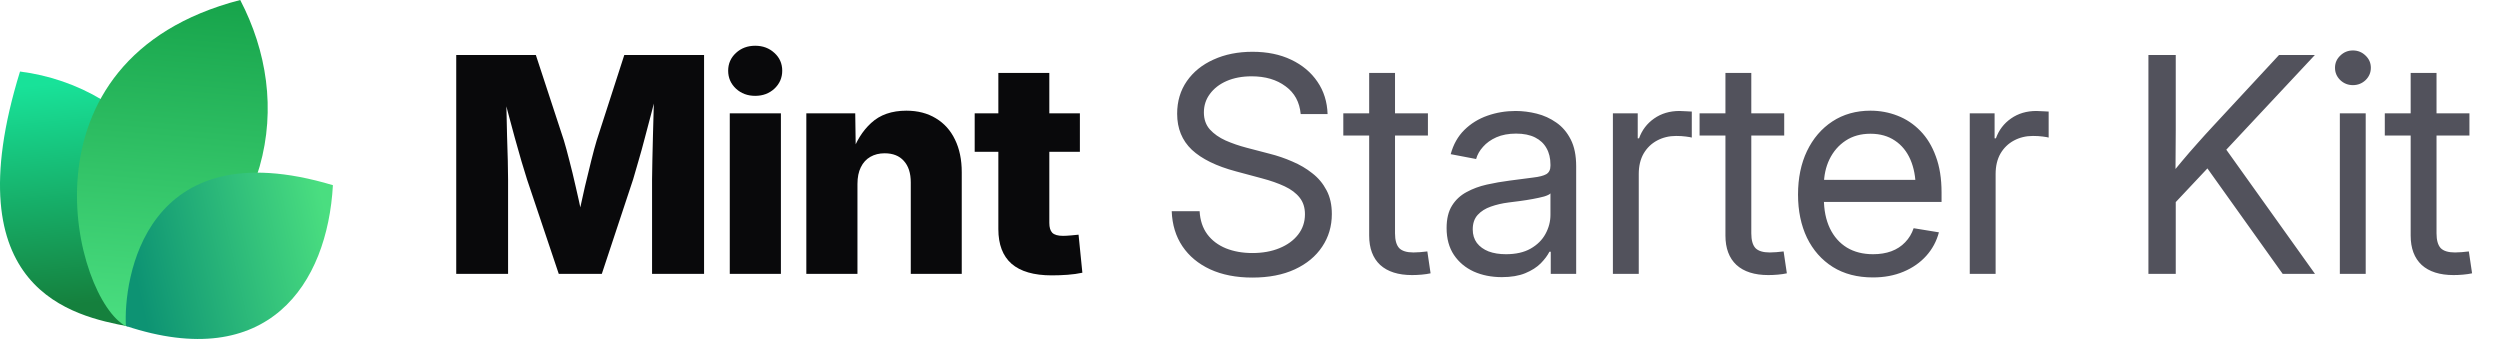
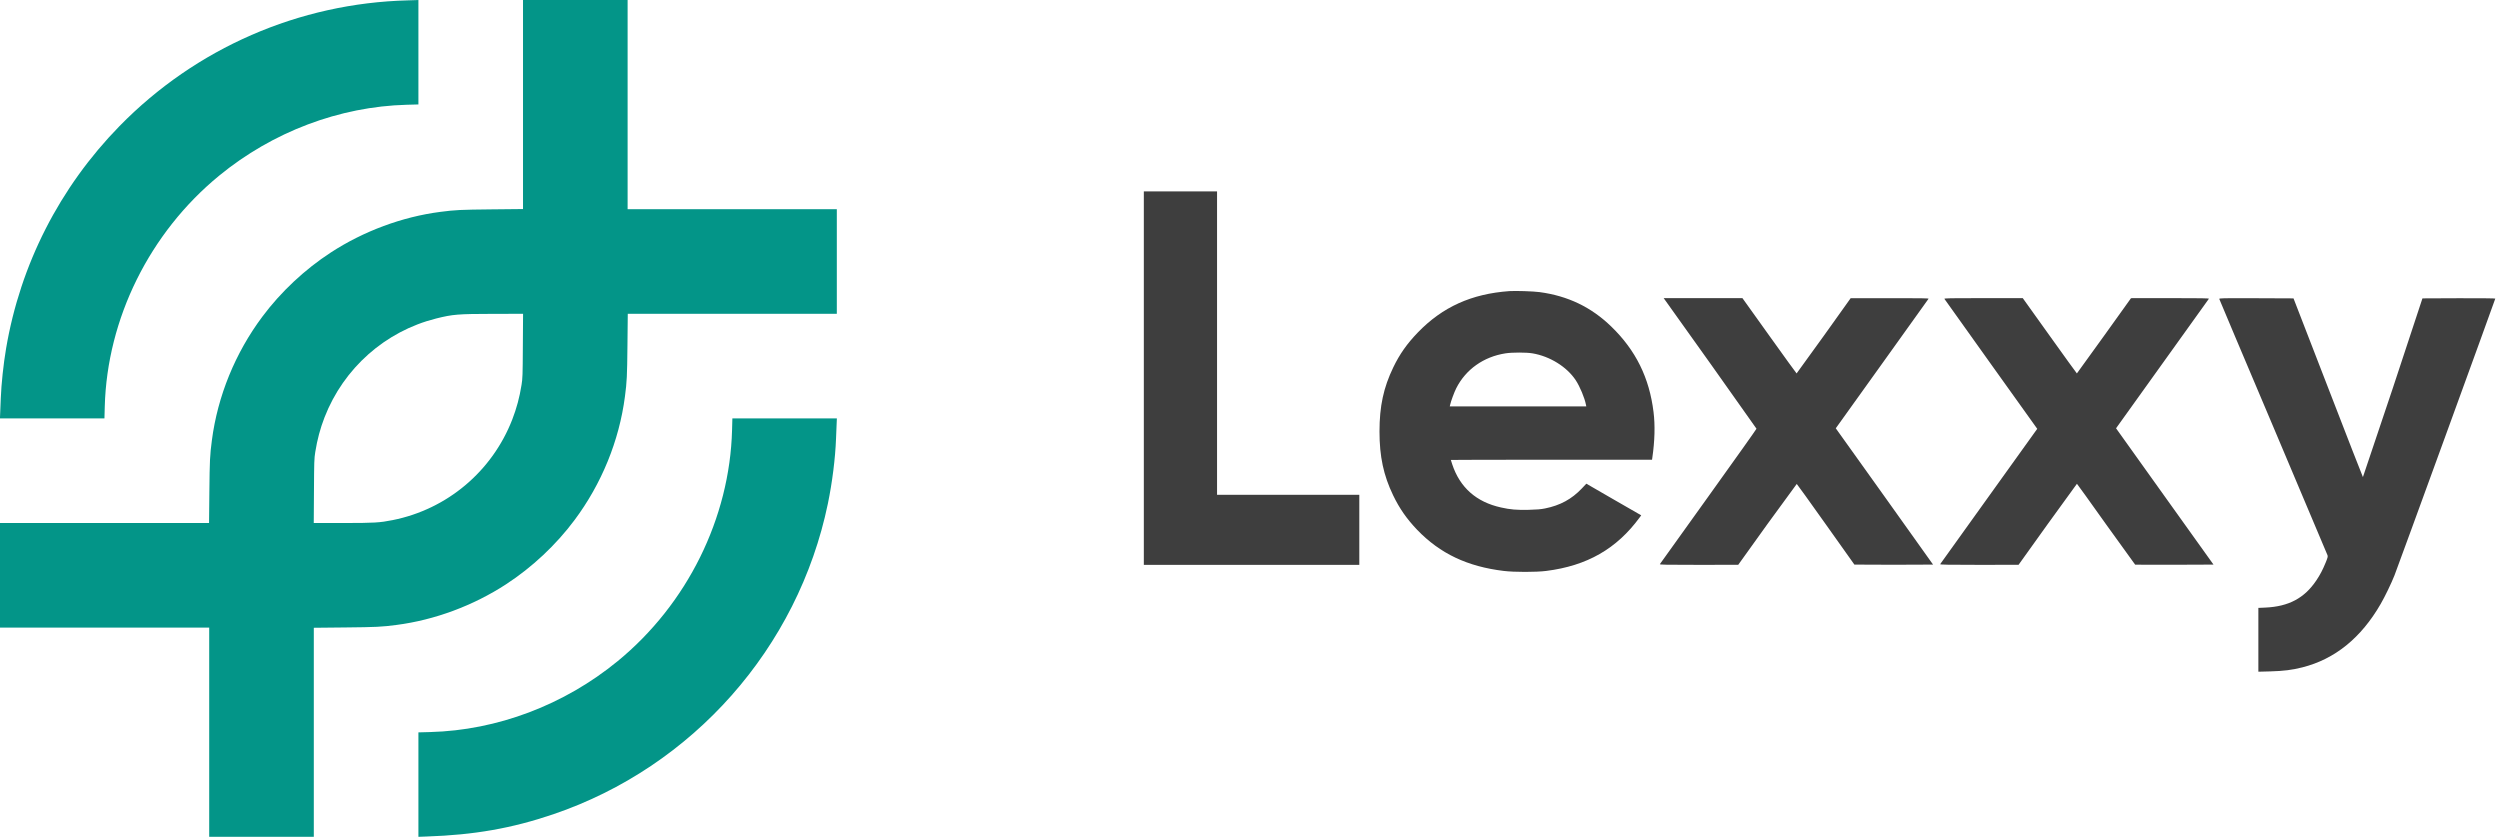
- <svg xmlns="http://www.w3.org/2000/svg" width="177" height="24" viewBox="0 0 177 24" fill="none">
-   <path d="M9.061 23.108C5.268 22.377 -3.391 20.627 1.417 5.064C9.634 6.099 16.973 14.064 9.061 23.108Z" fill="url(#paint0_linear_17557_2020)" />
-   <path d="M8.919 23.094C5.276 21.222 0.784 4.209 17.007 0C20.757 7.193 19.621 16.545 8.919 23.094Z" fill="url(#paint1_linear_17557_2020)" />
-   <path d="M8.914 23.079C8.735 19.882 10.159 9.085 23.57 13.111C23.181 20.123 18.984 26.418 8.914 23.079Z" fill="url(#paint2_linear_17557_2020)" />
-   <path d="M32.301 19.392V3.894H37.938L39.925 9.948C40.036 10.315 40.164 10.787 40.31 11.362C40.462 11.938 40.611 12.552 40.757 13.204C40.91 13.855 41.048 14.483 41.173 15.086C41.305 15.682 41.412 16.192 41.495 16.615H40.695C40.771 16.192 40.871 15.682 40.996 15.086C41.128 14.49 41.267 13.866 41.412 13.214C41.565 12.562 41.714 11.948 41.86 11.373C42.005 10.79 42.133 10.315 42.244 9.948L44.2 3.894H49.848V19.392H46.166V12.704C46.166 12.357 46.173 11.917 46.187 11.383C46.2 10.849 46.214 10.27 46.228 9.646C46.249 9.022 46.266 8.391 46.28 7.753C46.301 7.115 46.311 6.519 46.311 5.964H46.623C46.485 6.561 46.332 7.181 46.166 7.826C45.999 8.471 45.833 9.102 45.666 9.719C45.507 10.336 45.351 10.901 45.198 11.414C45.053 11.928 44.928 12.357 44.824 12.704L42.608 19.392H39.561L37.314 12.704C37.203 12.357 37.072 11.928 36.919 11.414C36.773 10.901 36.614 10.34 36.441 9.729C36.274 9.112 36.104 8.481 35.931 7.836C35.764 7.192 35.608 6.567 35.463 5.964H35.827C35.834 6.512 35.844 7.105 35.858 7.743C35.872 8.374 35.886 9.005 35.9 9.636C35.92 10.26 35.938 10.839 35.952 11.373C35.965 11.907 35.972 12.351 35.972 12.704V19.392H32.301ZM51.668 19.392V8.024H55.288V19.392H51.668ZM53.468 6.786C52.927 6.786 52.473 6.616 52.105 6.276C51.738 5.93 51.554 5.507 51.554 5.007C51.554 4.508 51.738 4.088 52.105 3.749C52.473 3.409 52.927 3.239 53.468 3.239C54.009 3.239 54.463 3.409 54.83 3.749C55.198 4.082 55.382 4.501 55.382 5.007C55.382 5.507 55.198 5.93 54.83 6.276C54.463 6.616 54.009 6.786 53.468 6.786ZM60.708 13.027V19.392H57.088V8.024H60.551L60.593 10.967H60.281C60.593 10.024 61.061 9.268 61.685 8.7C62.309 8.124 63.138 7.836 64.171 7.836C64.975 7.836 65.672 8.017 66.262 8.377C66.851 8.731 67.302 9.234 67.614 9.885C67.933 10.537 68.092 11.307 68.092 12.194V19.392H64.483V12.912C64.483 12.26 64.32 11.754 63.994 11.394C63.675 11.033 63.221 10.853 62.632 10.853C62.25 10.853 61.914 10.936 61.623 11.102C61.332 11.269 61.106 11.515 60.947 11.841C60.787 12.16 60.708 12.555 60.708 13.027ZM76.456 8.024V10.749H69.008V8.024H76.456ZM70.683 5.163H74.292V15.783C74.292 16.102 74.361 16.334 74.5 16.48C74.646 16.625 74.899 16.698 75.259 16.698C75.405 16.698 75.596 16.688 75.831 16.667C76.074 16.646 76.251 16.629 76.362 16.615L76.632 19.309C76.313 19.378 75.963 19.427 75.582 19.455C75.207 19.482 74.836 19.496 74.469 19.496C73.2 19.496 72.25 19.222 71.619 18.674C70.995 18.127 70.683 17.308 70.683 16.22V5.163Z" fill="#09090B" />
-   <path d="M88.667 19.652C87.523 19.652 86.528 19.458 85.682 19.07C84.843 18.681 84.188 18.137 83.716 17.437C83.245 16.736 82.992 15.908 82.957 14.951H84.933C84.968 15.596 85.148 16.14 85.474 16.584C85.8 17.021 86.24 17.354 86.795 17.582C87.35 17.804 87.974 17.915 88.667 17.915C89.388 17.915 90.026 17.801 90.581 17.572C91.143 17.343 91.583 17.024 91.902 16.615C92.228 16.199 92.391 15.717 92.391 15.169C92.391 14.698 92.266 14.306 92.017 13.994C91.767 13.675 91.413 13.408 90.956 13.193C90.498 12.978 89.954 12.787 89.323 12.621L87.502 12.132C86.123 11.765 85.082 11.255 84.382 10.603C83.689 9.944 83.342 9.095 83.342 8.055C83.342 7.174 83.571 6.404 84.028 5.746C84.486 5.087 85.117 4.577 85.921 4.217C86.726 3.849 87.645 3.666 88.678 3.666C89.718 3.666 90.63 3.853 91.413 4.227C92.204 4.602 92.824 5.122 93.275 5.787C93.726 6.446 93.965 7.209 93.993 8.076H92.089C92.013 7.23 91.656 6.574 91.018 6.11C90.387 5.638 89.586 5.403 88.615 5.403C87.95 5.403 87.36 5.513 86.847 5.735C86.341 5.957 85.946 6.262 85.661 6.651C85.377 7.032 85.235 7.469 85.235 7.961C85.235 8.447 85.377 8.849 85.661 9.168C85.946 9.48 86.317 9.74 86.774 9.948C87.232 10.149 87.724 10.319 88.251 10.457L89.884 10.884C90.439 11.023 90.977 11.206 91.496 11.435C92.023 11.657 92.495 11.934 92.911 12.267C93.334 12.593 93.67 12.995 93.92 13.474C94.17 13.945 94.294 14.504 94.294 15.149C94.294 16.015 94.066 16.788 93.608 17.468C93.157 18.148 92.512 18.681 91.673 19.07C90.834 19.458 89.832 19.652 88.667 19.652ZM101.097 8.024V9.594H95.106V8.024H101.097ZM96.937 5.163H98.767V16.521C98.767 17 98.865 17.347 99.059 17.562C99.26 17.77 99.6 17.874 100.078 17.874C100.21 17.874 100.366 17.867 100.546 17.853C100.733 17.832 100.903 17.815 101.056 17.801L101.285 19.351C101.097 19.392 100.886 19.423 100.65 19.444C100.414 19.465 100.189 19.475 99.974 19.475C98.996 19.475 98.244 19.236 97.717 18.758C97.197 18.272 96.937 17.579 96.937 16.677V5.163ZM106.33 19.621C105.595 19.621 104.932 19.489 104.343 19.226C103.754 18.955 103.285 18.564 102.939 18.05C102.592 17.53 102.419 16.896 102.419 16.147C102.419 15.495 102.547 14.965 102.804 14.556C103.06 14.146 103.403 13.828 103.833 13.599C104.263 13.363 104.742 13.186 105.269 13.068C105.796 12.95 106.333 12.857 106.881 12.787C107.574 12.69 108.132 12.617 108.555 12.569C108.978 12.52 109.287 12.441 109.481 12.33C109.675 12.212 109.772 12.014 109.772 11.737V11.654C109.772 11.203 109.679 10.815 109.492 10.489C109.311 10.163 109.041 9.91 108.68 9.729C108.32 9.549 107.872 9.459 107.338 9.459C106.805 9.459 106.34 9.546 105.945 9.719C105.556 9.892 105.241 10.118 104.998 10.395C104.755 10.665 104.593 10.953 104.509 11.258L102.71 10.915C102.897 10.222 103.22 9.65 103.677 9.199C104.135 8.748 104.679 8.412 105.31 8.19C105.941 7.968 106.607 7.857 107.307 7.857C107.8 7.857 108.295 7.92 108.795 8.044C109.301 8.169 109.765 8.381 110.188 8.679C110.611 8.97 110.951 9.369 111.208 9.875C111.464 10.374 111.593 11.005 111.593 11.768V19.392H109.793V17.822H109.7C109.568 18.085 109.363 18.359 109.086 18.643C108.809 18.921 108.444 19.153 107.994 19.34C107.543 19.527 106.988 19.621 106.33 19.621ZM106.621 17.998C107.321 17.998 107.904 17.867 108.368 17.603C108.84 17.333 109.19 16.986 109.419 16.563C109.654 16.133 109.772 15.682 109.772 15.211V13.692C109.703 13.769 109.554 13.841 109.325 13.911C109.096 13.973 108.829 14.032 108.524 14.088C108.226 14.143 107.921 14.192 107.609 14.233C107.304 14.275 107.033 14.309 106.798 14.337C106.354 14.393 105.938 14.49 105.549 14.628C105.168 14.76 104.86 14.954 104.624 15.211C104.388 15.467 104.27 15.811 104.27 16.241C104.27 16.615 104.367 16.934 104.561 17.198C104.762 17.461 105.04 17.662 105.393 17.801C105.747 17.933 106.156 17.998 106.621 17.998ZM114.193 19.392V8.024H115.951V9.792H116.045C116.253 9.209 116.61 8.741 117.116 8.388C117.622 8.034 118.219 7.857 118.905 7.857C119.058 7.857 119.217 7.864 119.384 7.878C119.55 7.885 119.682 7.892 119.779 7.899V9.74C119.716 9.719 119.578 9.695 119.363 9.667C119.155 9.639 118.922 9.625 118.666 9.625C118.174 9.625 117.726 9.733 117.324 9.948C116.922 10.163 116.603 10.471 116.367 10.874C116.138 11.276 116.024 11.758 116.024 12.319V19.392H114.193ZM126.322 8.024V9.594H120.33V8.024H126.322ZM122.161 5.163H123.992V16.521C123.992 17 124.089 17.347 124.283 17.562C124.484 17.77 124.824 17.874 125.302 17.874C125.434 17.874 125.59 17.867 125.77 17.853C125.958 17.832 126.127 17.815 126.28 17.801L126.509 19.351C126.322 19.392 126.11 19.423 125.874 19.444C125.639 19.465 125.413 19.475 125.198 19.475C124.221 19.475 123.468 19.236 122.941 18.758C122.421 18.272 122.161 17.579 122.161 16.677V5.163ZM132.604 19.642C131.502 19.642 130.555 19.396 129.765 18.903C128.974 18.404 128.364 17.714 127.934 16.834C127.511 15.946 127.3 14.927 127.3 13.775C127.3 12.611 127.511 11.584 127.934 10.697C128.364 9.802 128.964 9.102 129.734 8.596C130.51 8.089 131.408 7.836 132.428 7.836C133.1 7.836 133.738 7.954 134.341 8.19C134.952 8.426 135.489 8.783 135.954 9.261C136.425 9.74 136.793 10.343 137.056 11.071C137.327 11.792 137.462 12.645 137.462 13.63V14.296H128.433V12.735H136.463L135.631 13.297C135.631 12.541 135.506 11.876 135.257 11.3C135.007 10.725 134.643 10.277 134.165 9.958C133.686 9.632 133.107 9.469 132.428 9.469C131.748 9.469 131.162 9.632 130.67 9.958C130.177 10.284 129.796 10.725 129.526 11.279C129.262 11.827 129.13 12.441 129.13 13.12V14.046C129.13 14.864 129.273 15.572 129.557 16.168C129.841 16.757 130.243 17.211 130.763 17.53C131.283 17.842 131.901 17.998 132.615 17.998C133.093 17.998 133.523 17.929 133.905 17.79C134.293 17.645 134.619 17.433 134.882 17.156C135.153 16.879 135.354 16.546 135.486 16.157L137.275 16.449C137.108 17.08 136.81 17.634 136.38 18.113C135.95 18.591 135.413 18.966 134.768 19.236C134.123 19.507 133.402 19.642 132.604 19.642ZM139.459 19.392V8.024H141.217V9.792H141.311C141.519 9.209 141.876 8.741 142.382 8.388C142.888 8.034 143.485 7.857 144.171 7.857C144.324 7.857 144.483 7.864 144.649 7.878C144.816 7.885 144.948 7.892 145.045 7.899V9.74C144.982 9.719 144.844 9.695 144.629 9.667C144.421 9.639 144.188 9.625 143.932 9.625C143.439 9.625 142.992 9.733 142.59 9.948C142.188 10.163 141.869 10.471 141.633 10.874C141.404 11.276 141.29 11.758 141.29 12.319V19.392H139.459ZM153.429 14.961V12.715C153.783 12.257 154.136 11.82 154.49 11.404C154.844 10.981 155.204 10.565 155.572 10.156C155.939 9.74 156.314 9.327 156.695 8.918L161.355 3.894H163.893L157.277 10.967H157.184L153.429 14.961ZM152.108 19.392V3.894H154.043V9.241L154.022 12.559L154.043 13.505V19.392H152.108ZM161.615 19.392L155.967 11.477L157.173 9.969L163.903 19.392H161.615ZM165.661 19.392V8.024H167.492V19.392H165.661ZM166.587 6.027C166.24 6.027 165.942 5.909 165.692 5.673C165.443 5.43 165.318 5.139 165.318 4.799C165.318 4.459 165.443 4.172 165.692 3.936C165.942 3.693 166.24 3.572 166.587 3.572C166.934 3.572 167.232 3.693 167.482 3.936C167.731 4.172 167.856 4.459 167.856 4.799C167.856 5.139 167.731 5.43 167.482 5.673C167.232 5.909 166.934 6.027 166.587 6.027ZM174.836 8.024V9.594H168.844V8.024H174.836ZM170.675 5.163H172.506V16.521C172.506 17 172.603 17.347 172.797 17.562C172.998 17.77 173.338 17.874 173.816 17.874C173.948 17.874 174.104 17.867 174.284 17.853C174.472 17.832 174.641 17.815 174.794 17.801L175.023 19.351C174.836 19.392 174.624 19.423 174.388 19.444C174.153 19.465 173.927 19.475 173.712 19.475C172.735 19.475 171.982 19.236 171.455 18.758C170.935 18.272 170.675 17.579 170.675 16.677V5.163Z" fill="#52525C" />
-   <defs>
-     <linearGradient id="paint0_linear_17557_2020" x1="3.776" y1="5.916" x2="5.232" y2="21.559" gradientUnits="userSpaceOnUse">
-       <stop stop-color="#18E299" />
-       <stop offset="1" stop-color="#15803D" />
-     </linearGradient>
-     <linearGradient id="paint1_linear_17557_2020" x1="12.171" y1="-0.718" x2="10.19" y2="22.983" gradientUnits="userSpaceOnUse">
-       <stop stop-color="#16A34A" />
-       <stop offset="1" stop-color="#4ADE80" />
-     </linearGradient>
-     <linearGradient id="paint2_linear_17557_2020" x1="23.133" y1="15.353" x2="9.338" y2="18.52" gradientUnits="userSpaceOnUse">
-       <stop stop-color="#4ADE80" />
-       <stop offset="1" stop-color="#0D9373" />
-     </linearGradient>
-   </defs>
+ <svg xmlns="http://www.w3.org/2000/svg" width="100%" height="100%" viewBox="0 0 4780 1600" fill-rule="nonzero" stroke-linejoin="round" stroke-miterlimit="2">
+   <path d="M780 .7C571.8 5.9 374.3 92 228.5 241.1 113.9 358.4 38.8 505.8 11.6 666.5c-5.1 30.3-9 67.1-10.1 95L.4 788.2-.1 800h199.8l.6-22.3c4.4-168.4 85.8-332.8 218.7-441.8C521.3 252 649.2 203.7 777.8 200.3l22.2-.6V0l-4.7.2-15.3.5zm220-.7v399.7l-59.7.6c-60.1.6-69.8 1.1-98.3 4.8-72.9 9.4-146.9 36.9-209.5 77.7-49.8 32.4-95.6 75.3-130.9 122.7-51.8 69.3-85.5 151.8-96.5 236.5-3.7 28.4-4.2 38.1-4.8 98.2l-.6 59.8H0v200h400v400h200v-399.7l59.8-.6c60-.6 69.7-1.1 98.2-4.8 72.9-9.4 146.9-36.9 209.5-77.7 49.8-32.4 95.6-75.3 130.9-122.7 51.8-69.3 85.5-151.8 96.5-236.5 3.7-28.4 4.2-38.1 4.8-98.3l.6-59.7H1600V400h-400V0h-200zm-.3 661.2c-.3 56.6-.5 62.3-2.5 74.6-3.8 23.9-9.5 45-17.7 66.2C941 901.2 855 973.6 751 994.4c-25 5-35.1 5.6-95.3 5.6h-55.8l.4-61.3c.3-56.5.5-62.2 2.5-74.5 3.8-23.9 9.5-45 17.7-66.2 36.5-94 116.1-164.6 213.3-189 32-8 41.5-8.8 109-8.9l57.3-.1-.4 61.2zm400 161c-4.4 168.5-85.8 332.9-218.7 441.9-102.3 83.9-230.2 132.2-358.7 135.6l-22.3.6V1600l15.8-.6c90.9-3 163-15.7 242-42.5 266.9-90.7 468-318.2 525.1-593.9 8.4-40.7 14.2-86.7 15.6-124.5l1.1-26.8.5-11.7h-199.8l-.6 22.2z" fill="#039588" />
+   <path d="M2187 366v714h412V946h-272V366h-140zm699 190.6c-72.5 5.2-127.9 30.3-175 79-20.9 21.7-34.8 41.4-47.1 66.9-18.6 38.6-26.3 74.2-26.3 122.5 0 47.9 7.7 83.8 26 121.9 12.2 25.4 26.3 45.5 46.2 66.3 43.7 45.3 95.8 70 165.2 78.4 20.2 2.5 62.1 2.5 81.5 0 78-9.9 134.5-42.2 178.5-102.2l3-4.1-52.5-30.2-52.4-30.3-8.8 9.3c-19.2 20.2-41.2 32.2-70 38-8.3 1.7-15.6 2.3-31.5 2.7-23 .5-35-.5-52.8-4.5-47.3-10.4-78.7-38.2-93.4-82.7l-2.6-8.2c0-.2 86.6-.4 192.4-.4h192.3l.6-4.3c4.6-31.6 5.4-61.6 2.3-86.6-8-65.7-33.9-118.2-80.7-163.6-38.4-37.3-83.2-58.8-137.4-66-11.6-1.6-46.3-2.7-57.5-1.9zm44.1 119c33.3 5.6 65.8 25.8 82.7 51.4 8 12.1 17.1 34 19.5 46.7l.7 3.3h-261l.6-2.8c1.7-7.6 7.8-24 11.7-31.8 18.2-36.1 52.4-60.3 94.2-66.8 12.7-2 39.9-2 51.6 0zm253.1-102.4c1.2 1.8 41.1 57.7 88.7 124.3l86.5 122.2c.1.6-41.3 58.9-91.9 129.4l-92.8 129.5c-.7 1.2 11.3 1.4 74.5 1.4l75.3-.1 55.5-77.4 56.4-77.2c.5.2 25.5 34.9 55.5 77.2l54.7 77 75.2.3 75.2-.3c0-.2-41.9-59-93-130.5l-93-130.1 88.3-123.2 89.1-124.5c.6-.9-14.5-1.2-74.1-1.1h-74.8l-51.4 72-52 71.9c-.3 0-23.8-32.4-52.1-72l-51.5-72h-150.6l2.3 3.2zm534.5-1.8c.4.7 40.5 56.9 89.1 124.9l88.4 123.6-92.4 128.8-93.2 130c-.6 1 14.6 1.3 74.6 1.3l75.3-.1 55.4-77.4 56.2-77.5c.3 0 25.3 34.7 55.4 77.1l55.9 77.5c.6.2 34.6.3 75.4.2l74.4-.3-93.2-130.3-93.1-130.3 3.7-5.2 173.8-242.5c.6-.9-14.5-1.2-74.1-1.2l-74.8.1L4023 642l-52 72c-.3 0-23.7-32.4-52-72l-51.5-72h-75.3c-63 0-75.2.2-74.5 1.4zm525.6.3c.2 1 46.7 110.9 103.2 244.3l103.7 245.6c.9 2.6.3 4.7-3.7 14.5-5.3 13-10.6 23.2-17.7 33.7-22.8 33.9-52.8 49.9-97.5 51.9l-13.3.6v122l22.8-.6c25.3-.7 41.7-2.7 61.3-7.7 62.4-15.8 112.4-56.4 149.9-121.5 8-13.8 20.4-39.5 26.3-54.5 5.7-14.2 192.7-527.8 192.7-529.1 0-.5-28.1-.8-69.6-.7l-69.7.3-56.5 171.2-57.3 170.5c-.4-.4-30.5-77.4-66.7-171.2l-66-170.5-71.2-.3c-67.5-.2-71.2-.1-70.7 1.5z" fill="#3e3e3e" />
</svg>
